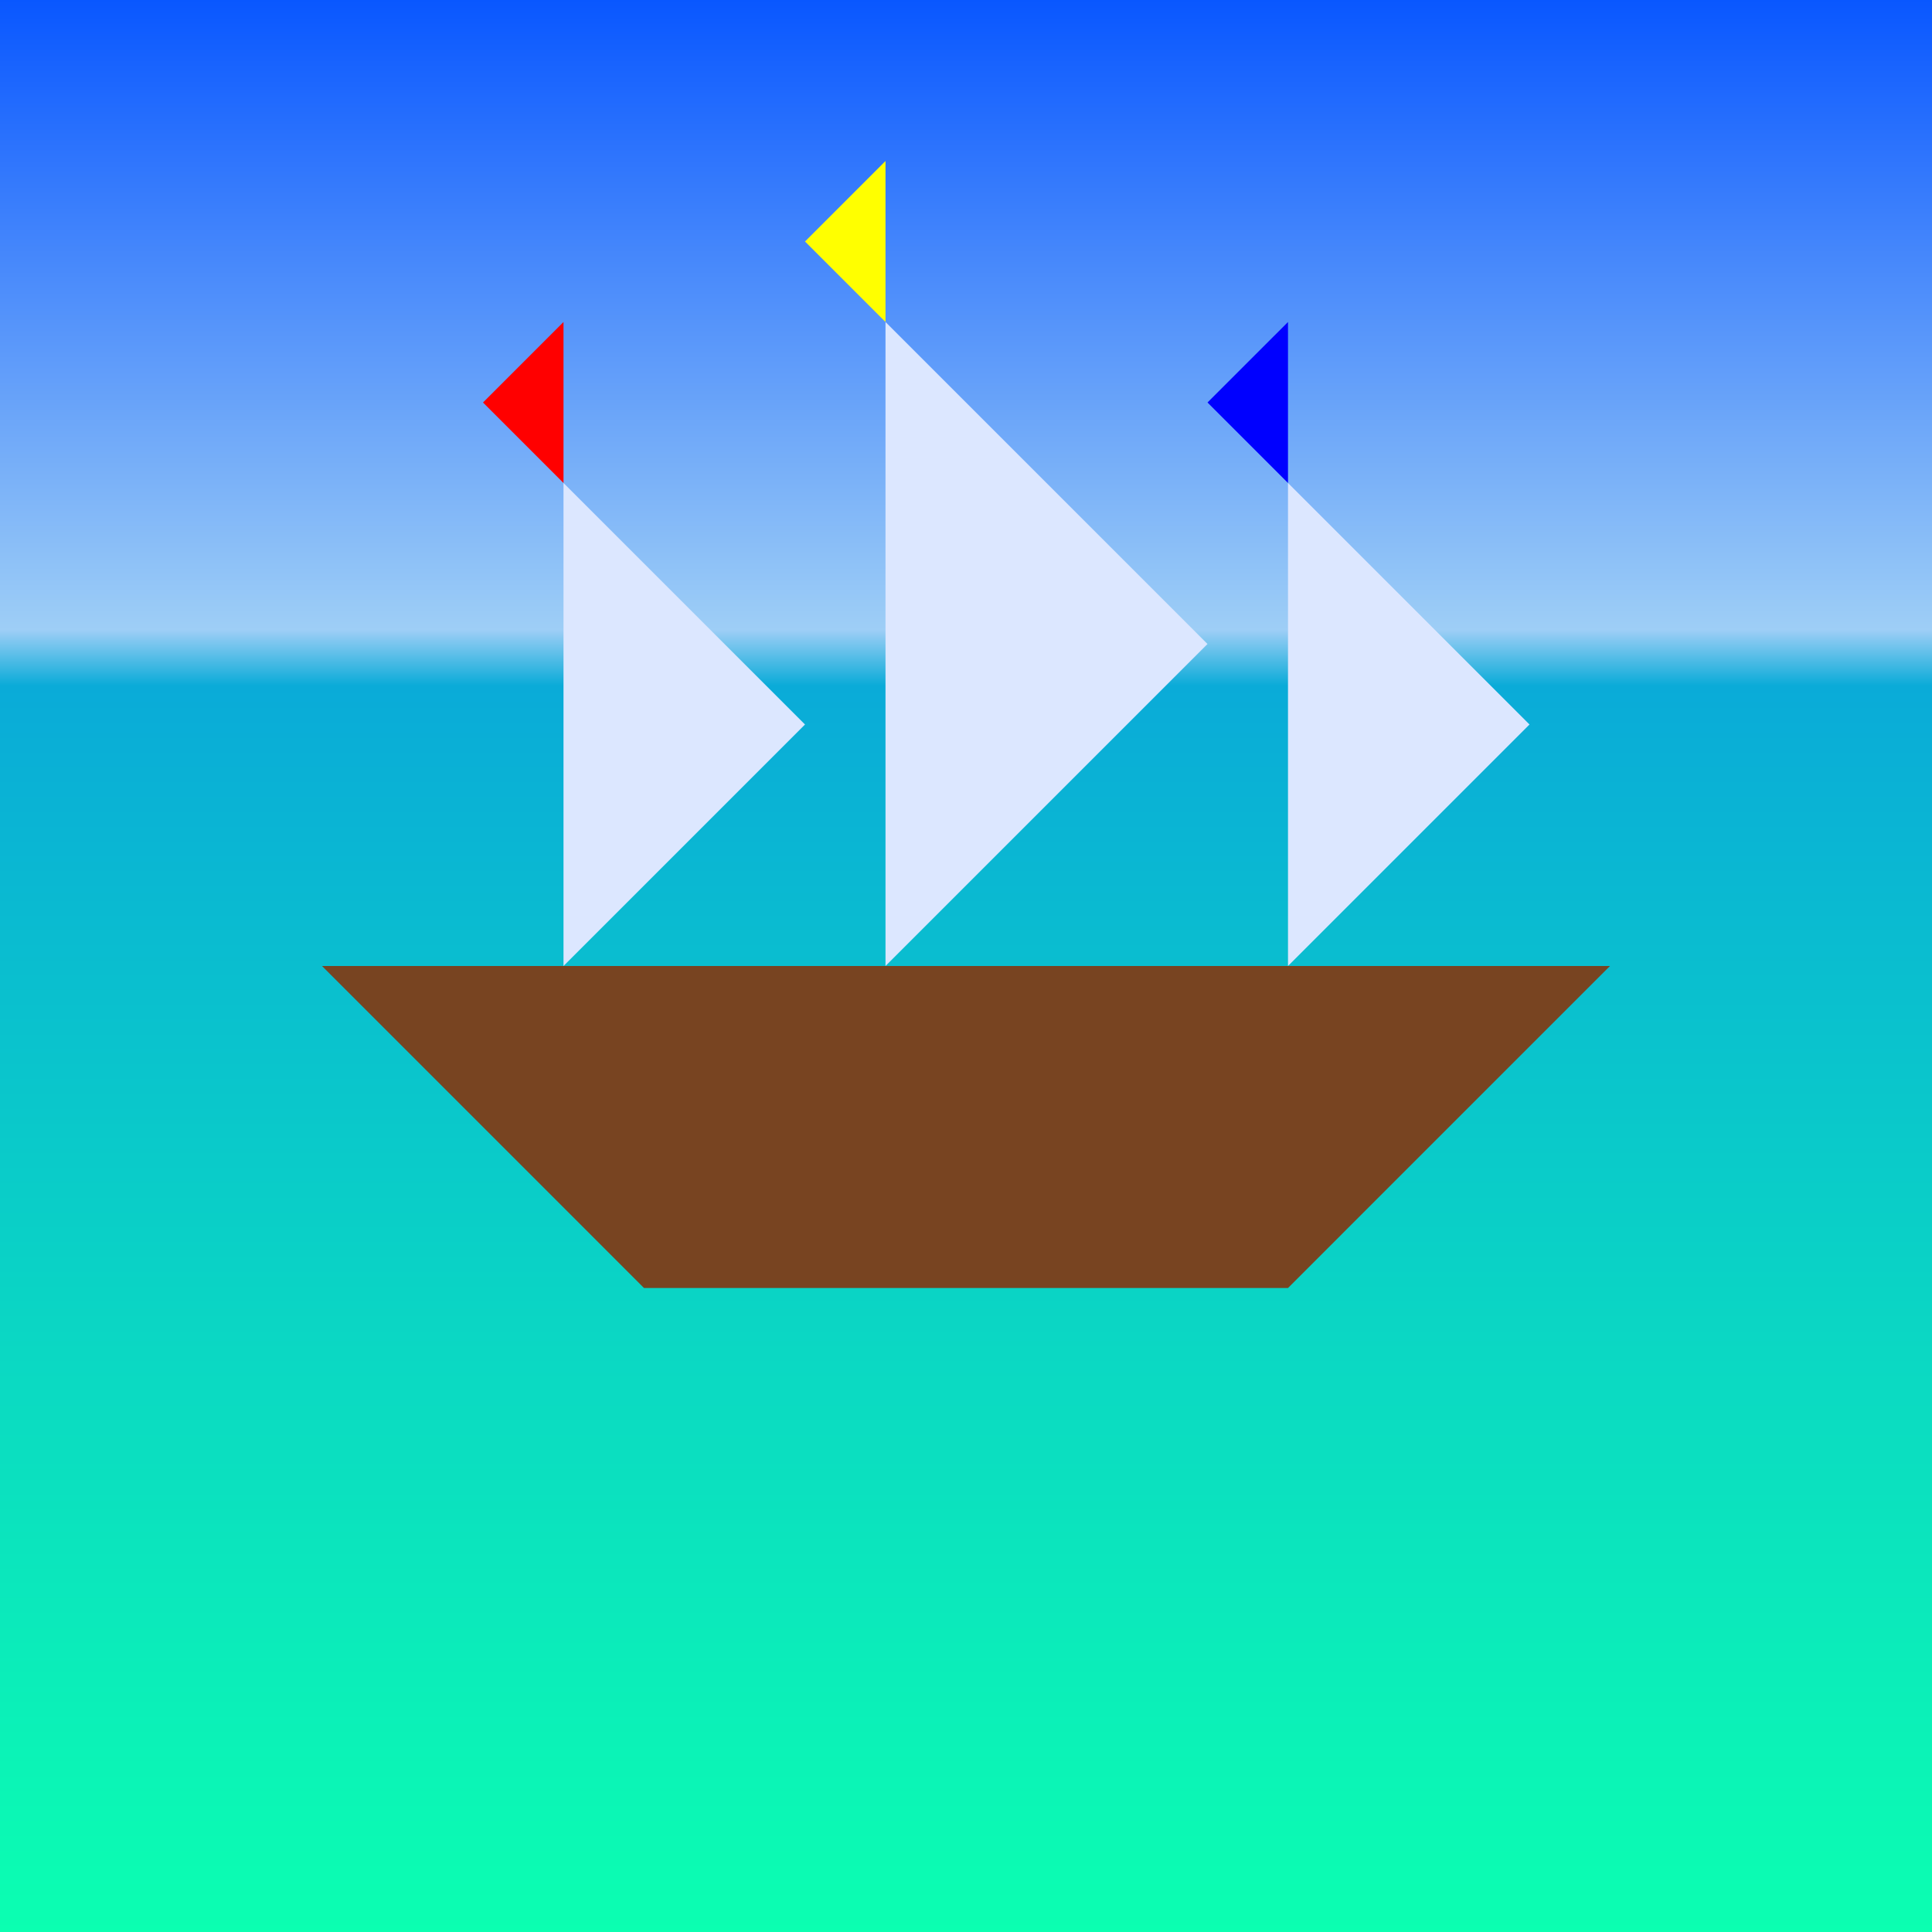
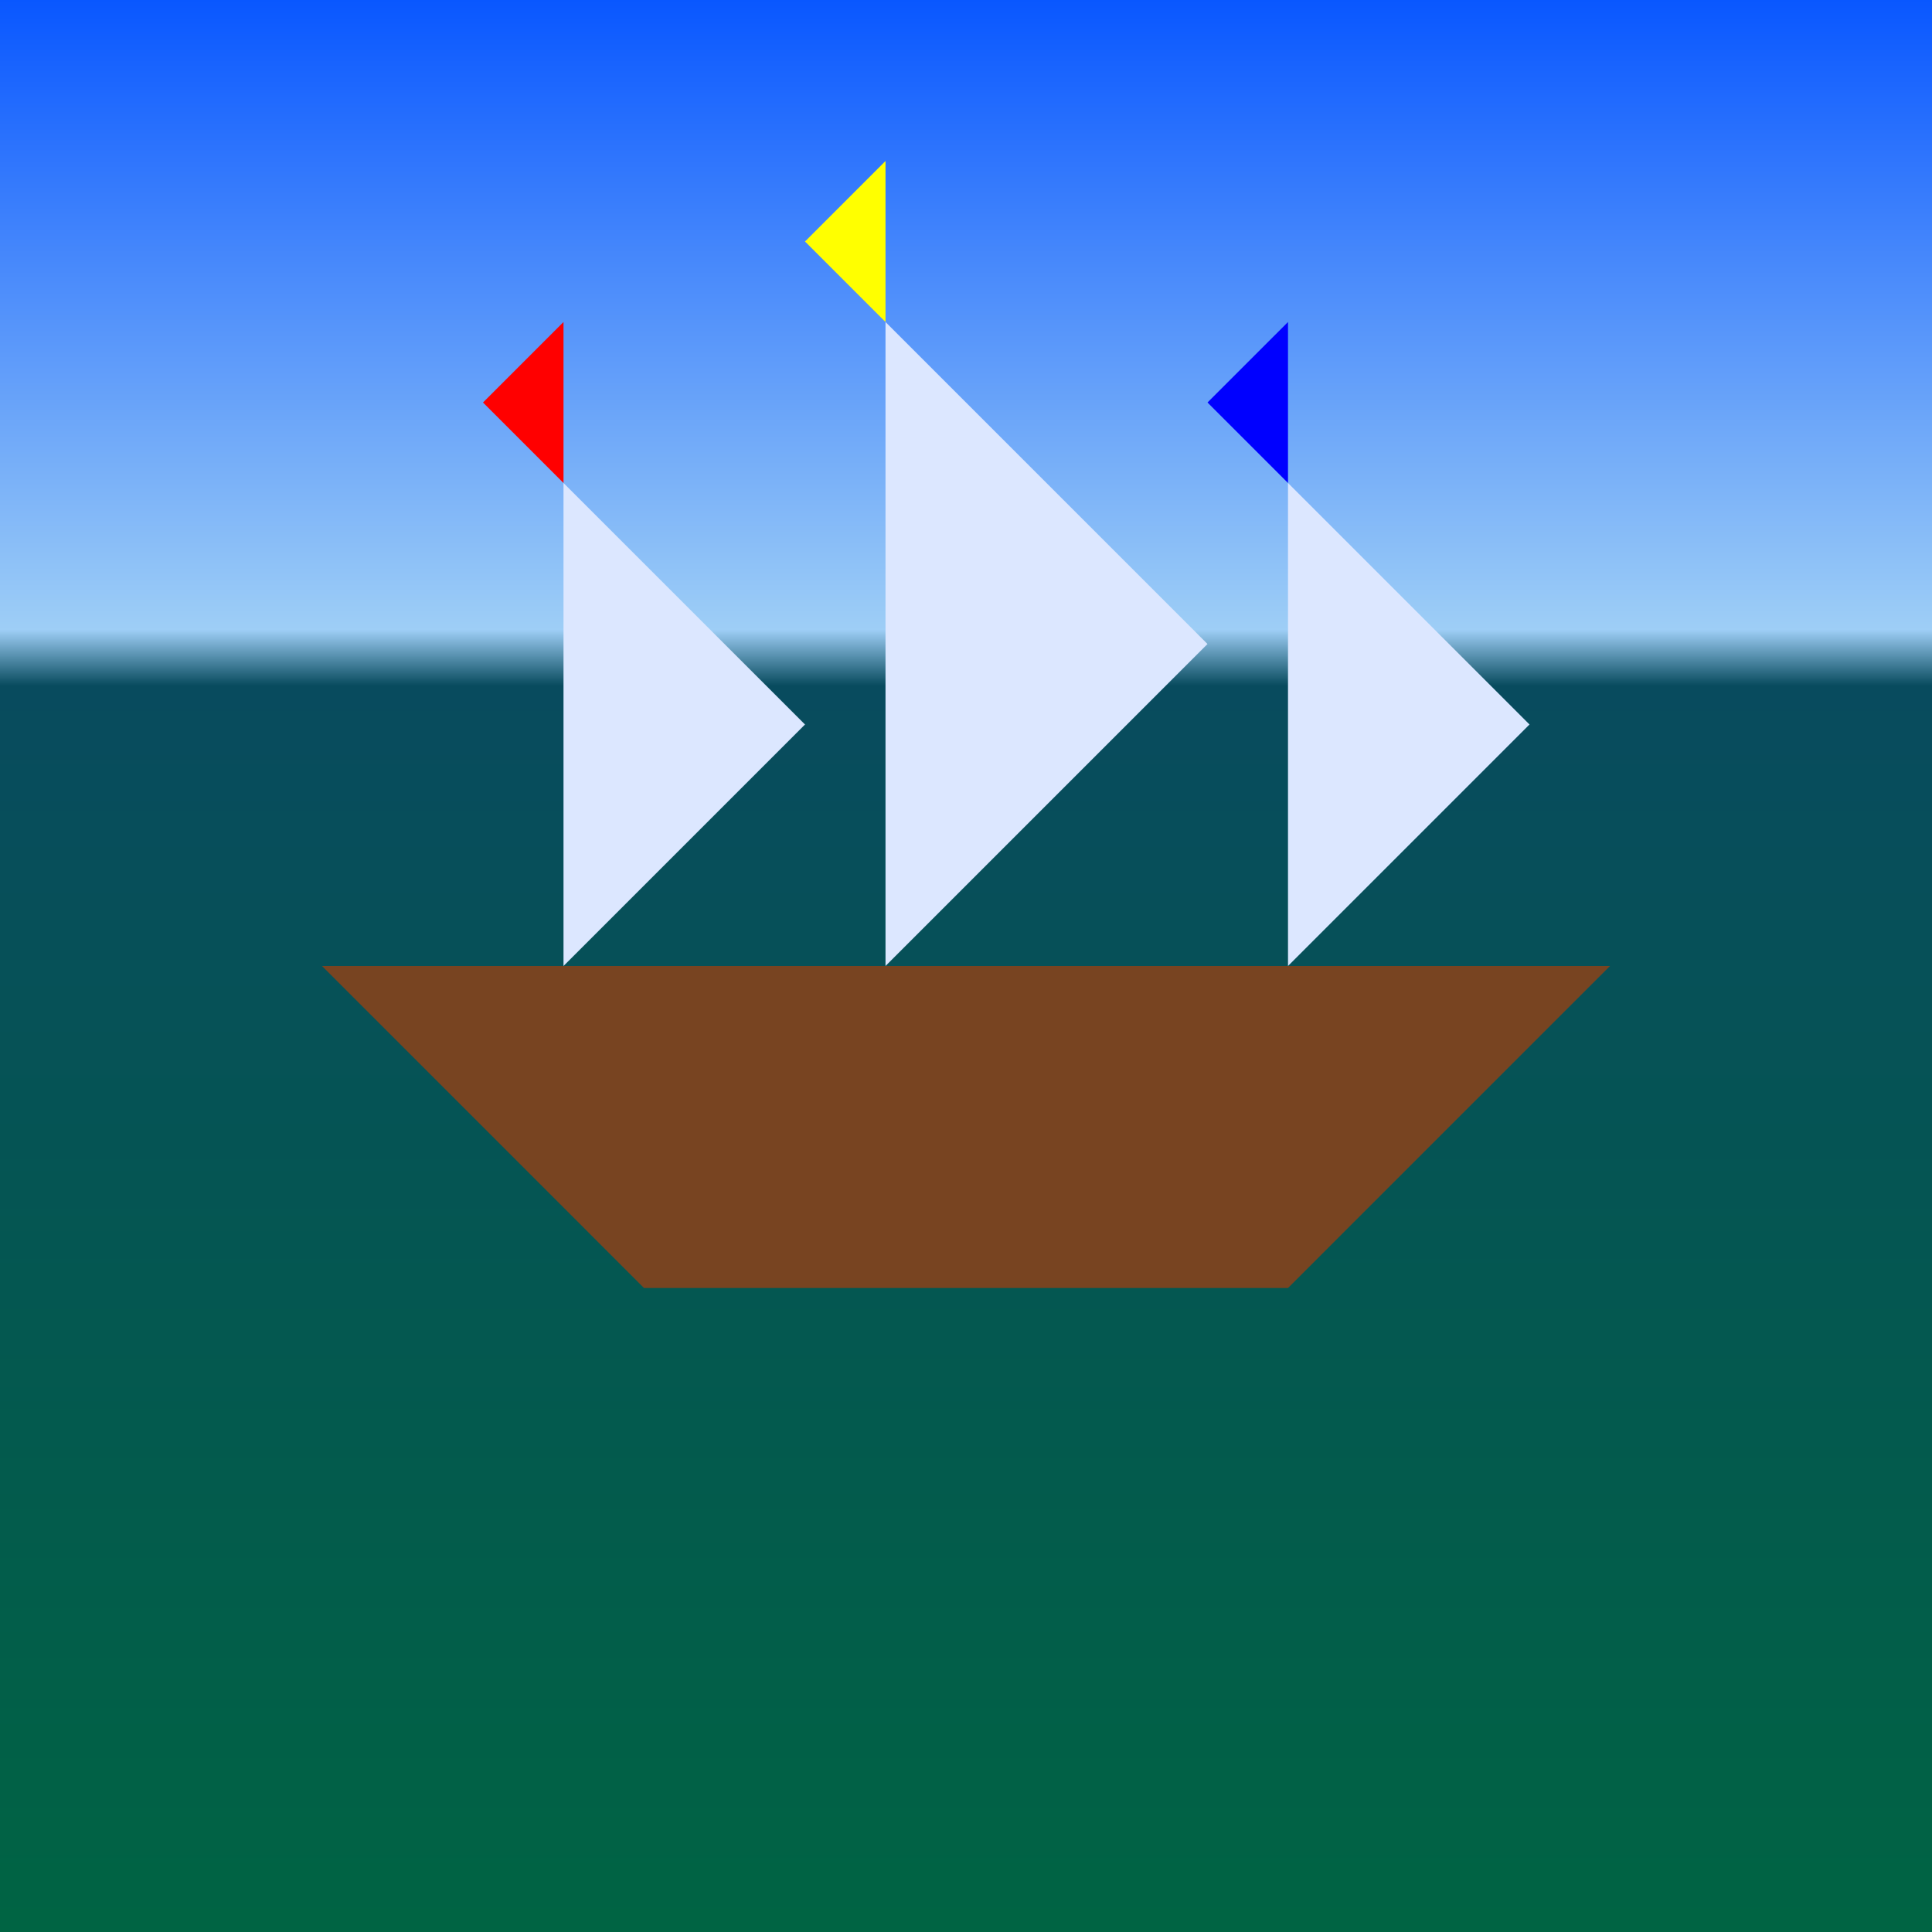
<svg xmlns="http://www.w3.org/2000/svg" xmlns:xlink="http://www.w3.org/1999/xlink" width="24" height="24" viewBox="0 0 24 24" version="1.1" id="svg1">
  <defs id="defs1">
    <linearGradient id="linearGradient5">
      <stop style="stop-color:#0957ff;stop-opacity:1;" offset="0" id="stop6" />
      <stop style="stop-color:#9ecef6;stop-opacity:1;" offset="0.326" id="stop8" />
-       <stop style="stop-color:#0aabd8;stop-opacity:1;" offset="0.355" id="stop7" />
-       <stop style="stop-color:#0bffb1;stop-opacity:1;" offset="1" id="stop5" />
+       <stop style="stop-color:#084b5e;stop-opacity:1;" offset="0.355" id="stop7" />
+       <stop style="stop-color:#006443;stop-opacity:1;" offset="1" id="stop5" />
    </linearGradient>
    <color-profile name="Compatible-with-Adobe-RGB-1998" xlink:href="file:///usr/share/color/icc/colord/AdobeRGB1998.icc" id="color-profile2" />
    <linearGradient xlink:href="#linearGradient5" id="linearGradient6" x1="12" y1="0" x2="12" y2="24" gradientUnits="userSpaceOnUse" />
  </defs>
  <g id="layer1">
    <rect style="fill:url(#linearGradient6);fill-opacity:1;stroke:none;stroke-width:2;paint-order:markers fill stroke" id="rect5" width="24" height="24" x="0" y="0" />
    <path style="fill:#784421;stroke:none;stroke-width:2;paint-order:markers fill stroke;fill-opacity:1" d="m 20,12 -4,4 H 8 L 4,12 Z" id="path1" />
    <path style="fill:#dce7ff;fill-opacity:1;stroke:none;stroke-width:2;paint-order:markers fill stroke" d="M 11,4 15,8 11,12 Z" id="path2" />
    <path style="fill:#dce7ff;fill-opacity:1;stroke:none;stroke-width:2;paint-order:markers fill stroke" d="M 16,6 V 12 L 19,9 Z" id="path3" />
    <path style="fill:#dce7ff;fill-opacity:1;stroke:none;stroke-width:2;paint-order:markers fill stroke" d="M 7,6 V 12 L 10,9 Z" id="path4" />
    <path style="fill:#ff0000;fill-opacity:1;stroke:none;stroke-width:2;paint-order:markers fill stroke" d="m 7,4 -1,1 1,1 z" id="path5" />
    <path style="fill:#ffff00;fill-opacity:1;stroke:none;stroke-width:2;paint-order:markers fill stroke" d="m 11,2 -1,1 1,1 z" id="path5-5" />
    <path style="fill:#0000ff;fill-opacity:1;stroke:none;stroke-width:2;paint-order:markers fill stroke" d="m 16,4 -1,1 1,1 z" id="path5-2" />
  </g>
</svg>
